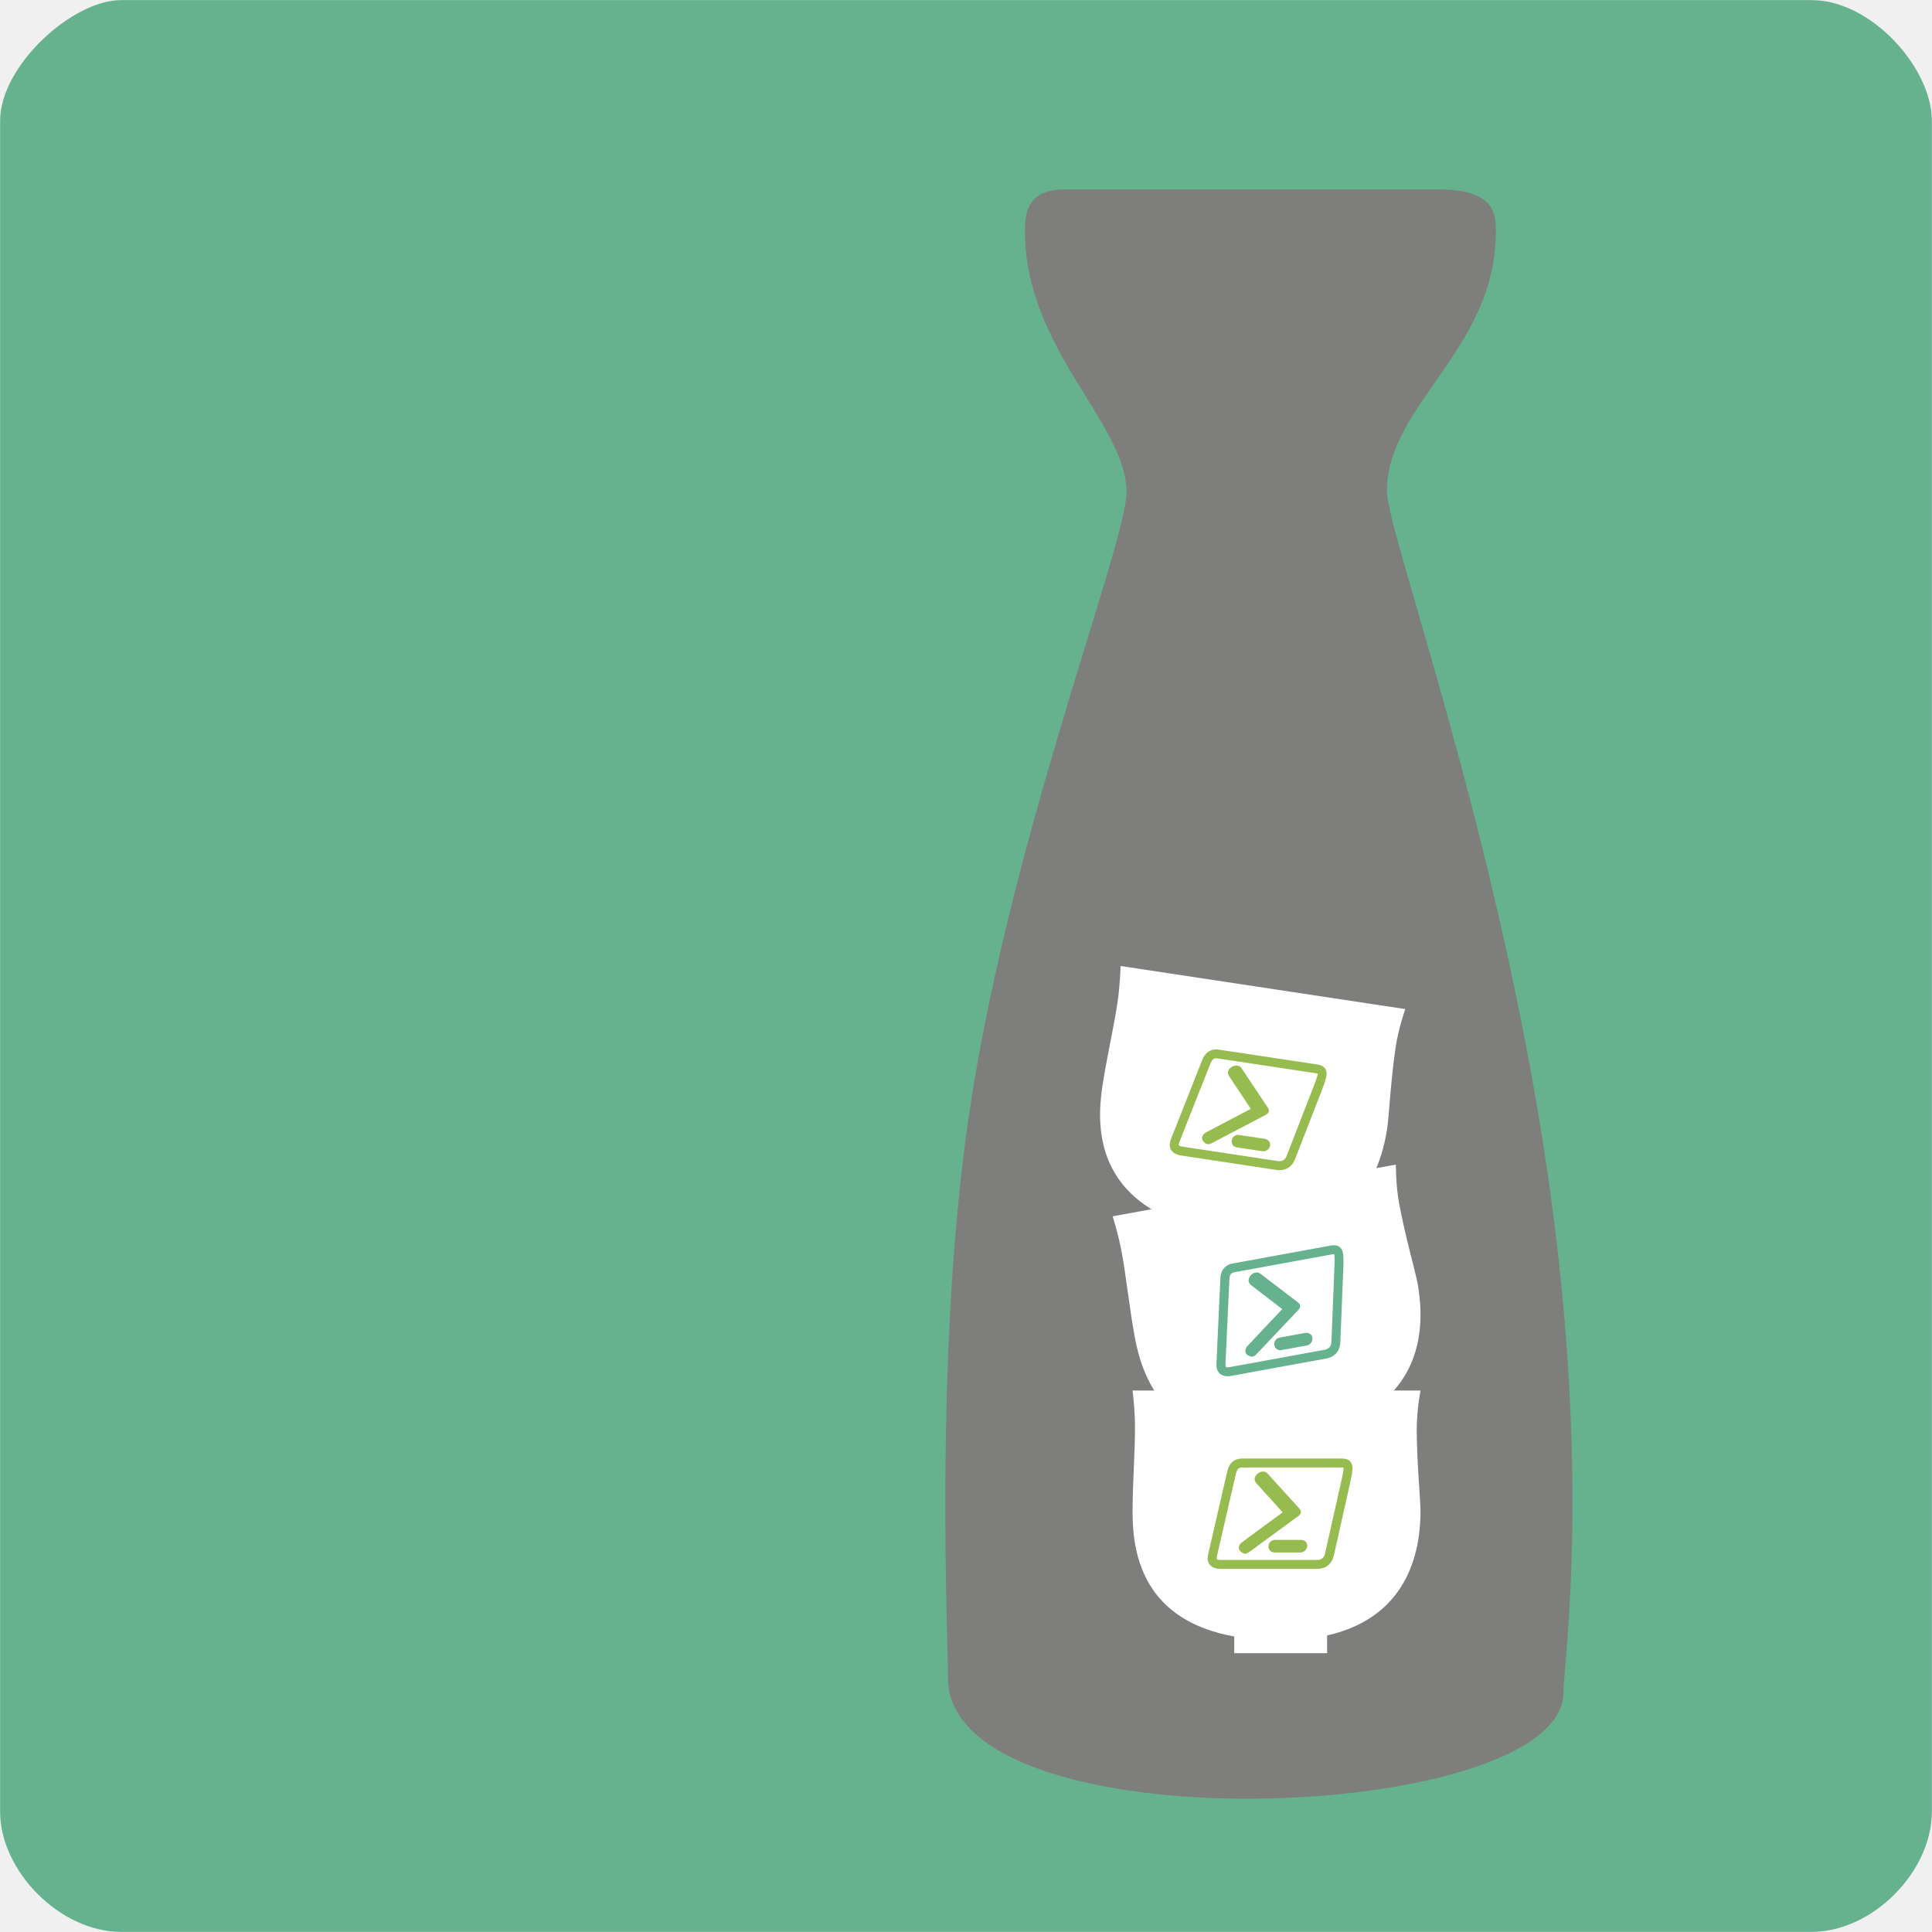
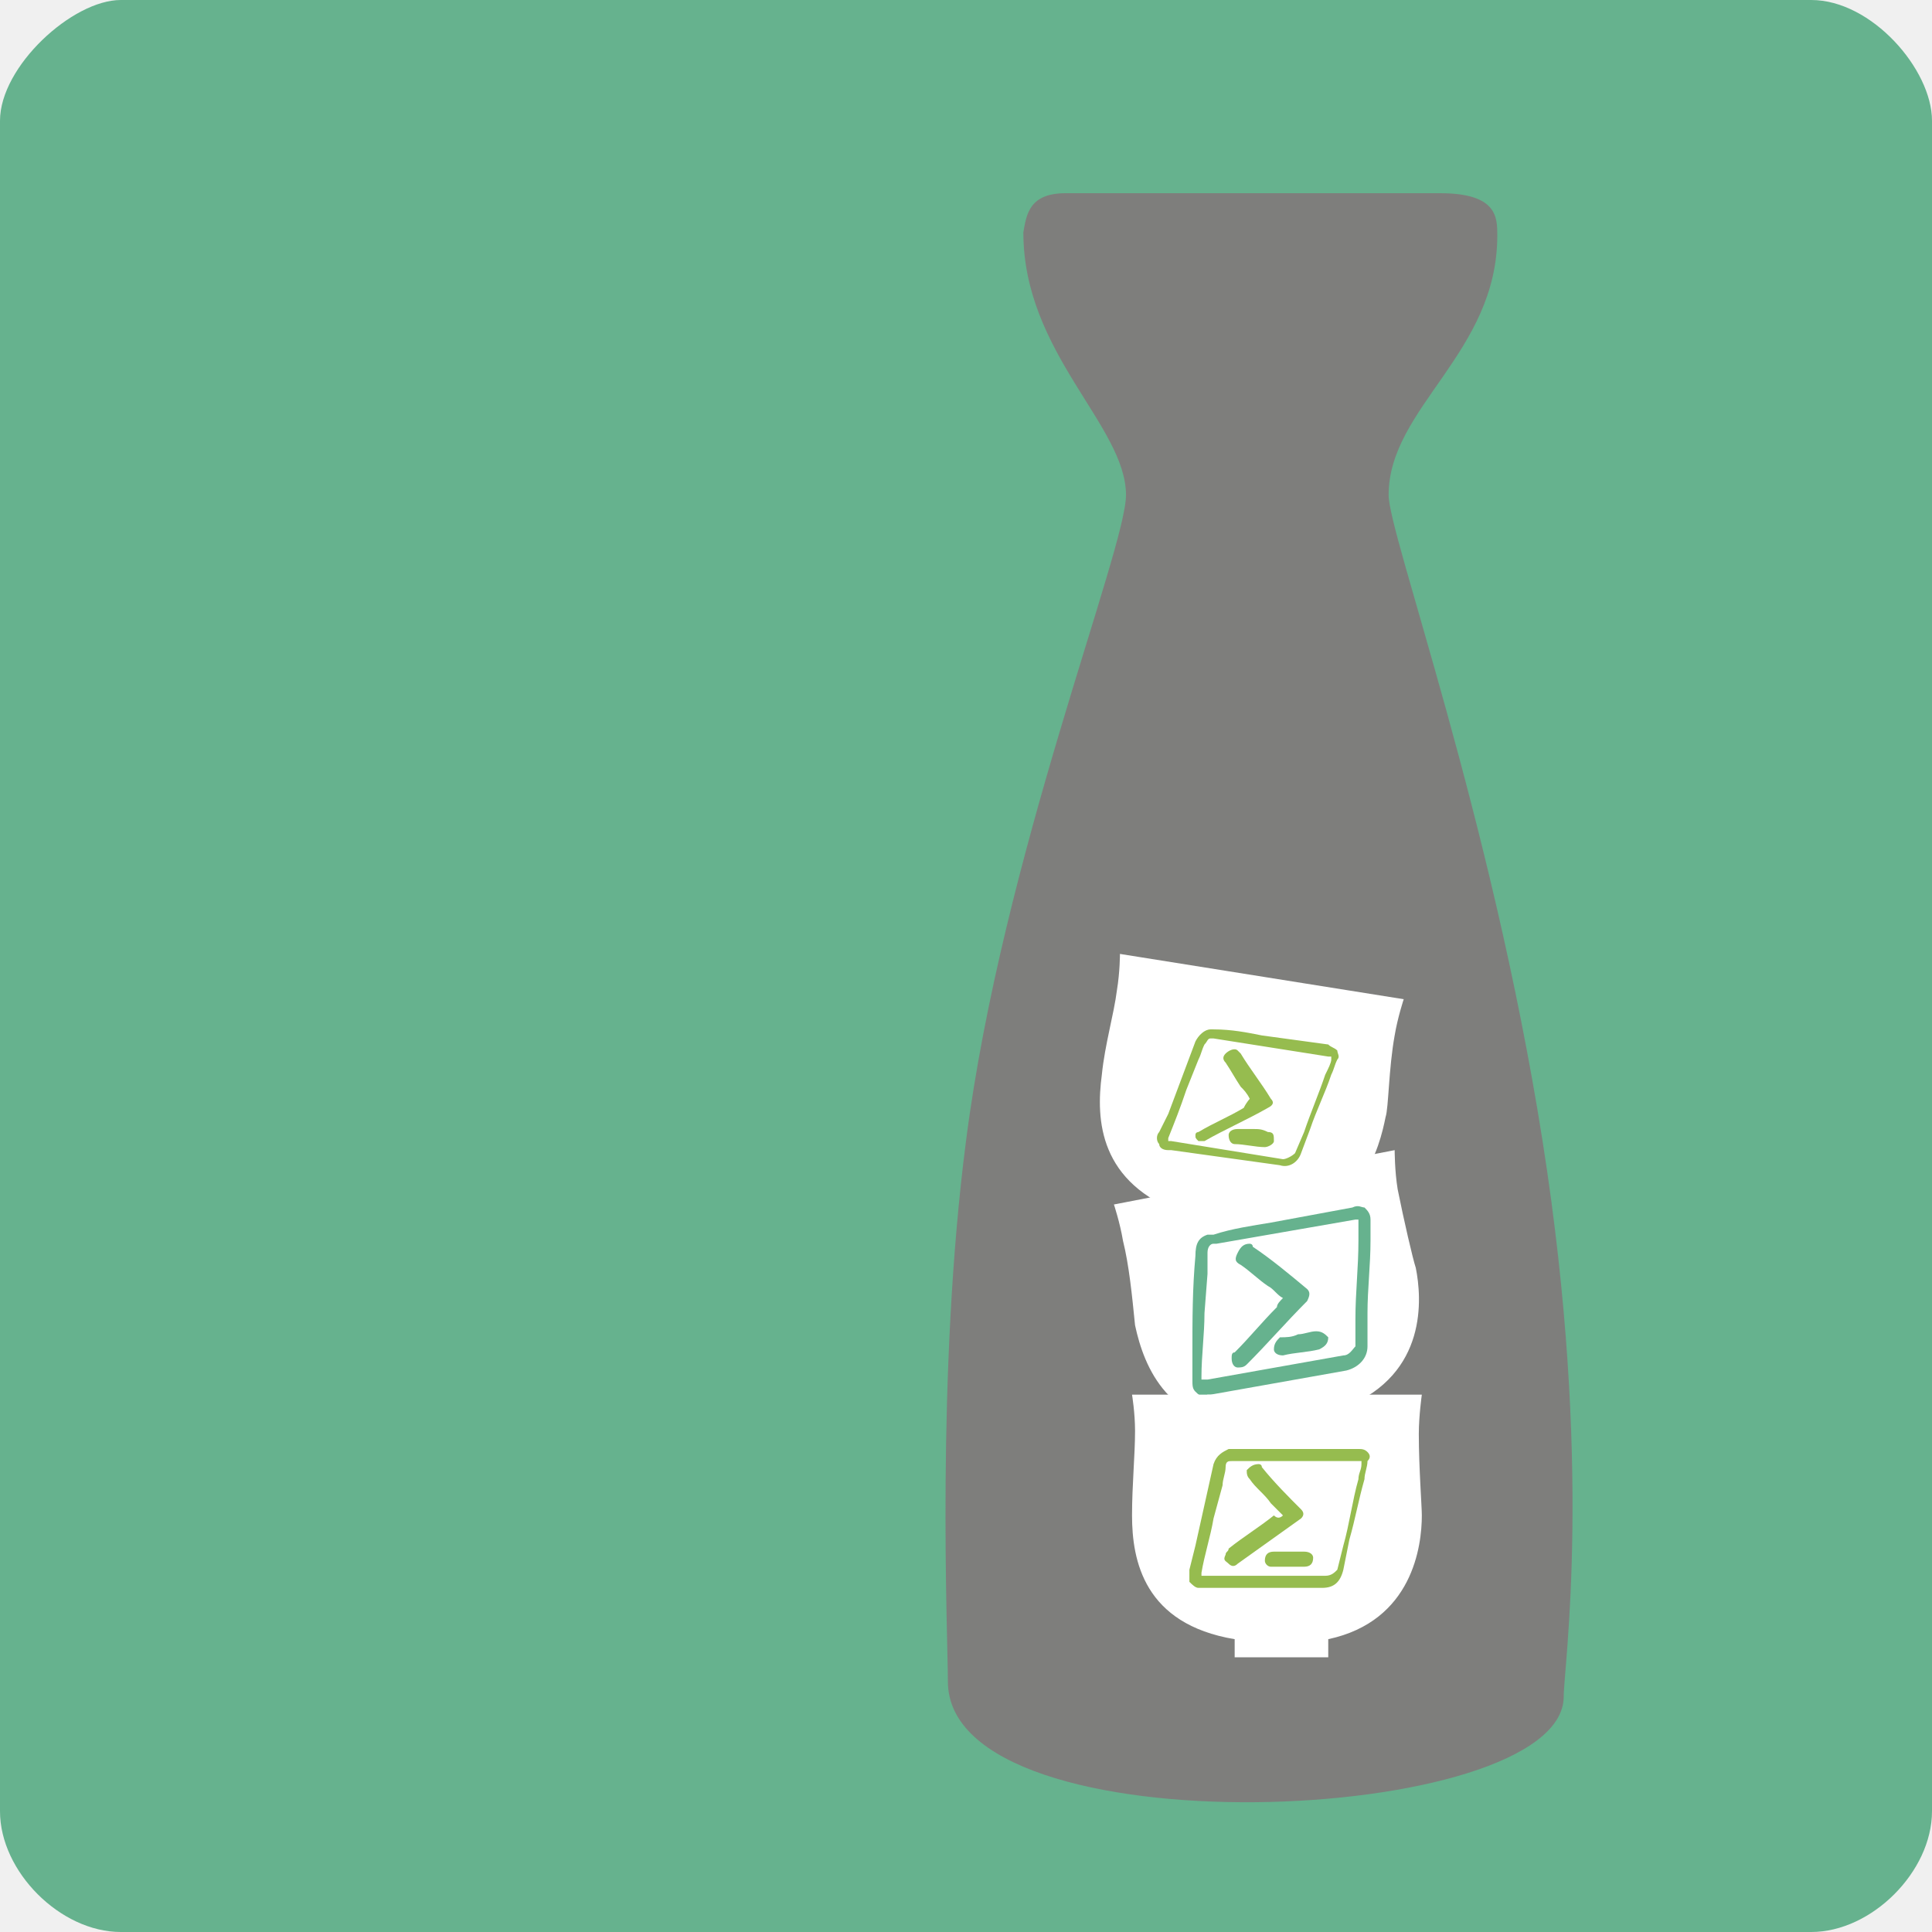
<svg xmlns="http://www.w3.org/2000/svg" version="1.1" x="0px" y="0px" viewBox="0 0 64 64" style="enable-background:new 0 0 64 64;" xml:space="preserve">
-   <g id="Single_Charcoal_16x16">
- </g>
-   <g id="Single_Charcoal_32x32">
- </g>
-   <g id="Single_Charcoal_64x64">
- </g>
-   <g id="Single_Charcoal_128x128">
- </g>
-   <g id="Single_Charcoal_256x256">
- </g>
+   <style type="text/css">
+ 	.st0{fill:#96BC4F;}
+ 	.st1{fill:#FFFFFF;}
+ 	.st2{fill:#66B28E;}
+ 	.st3{fill:#7E7E7C;}
+ </style>
  <g id="Single_Olive_16x16">
</g>
  <g id="Single_Olive_32x32">
</g>
  <g id="Single_Olive_64x64">
</g>
-   <g id="Single_Olive_128x128">
- </g>
  <g id="Single_Olive_256x256">
</g>
  <g id="Single_Teal_256x256">
+ </g>
+   <g id="Single_Charcoal_256x256">
</g>
  <g id="Single_Teal_16x16">
</g>
  <g id="Single_Teal_32x32">
</g>
  <g id="Single_Teal_64x64">
</g>
-   <g id="Single_Teal_16x16_1_">
+   <g id="Single_Charcoal_32x32">
+ </g>
+   <g id="Single_Charcoal_16x16">
+ </g>
+   <g id="Single_Charcoal_64x64">
+ </g>
+   <g id="Single_Charcoal_128x128">
</g>
  <g id="Full_Olive_16x16">
</g>
  <g id="Full_Olive_32x32">
</g>
  <g id="Full_Olive_64x64">
</g>
-   <g id="Full_Olive_128x128">
+   <g id="Full_Olive_256x256">
</g>
-   <g id="Full_Olive_256x256">
+   <g id="Full_Teal_256x256">
</g>
  <g id="Full_Teal_16x16">
</g>
  <g id="Full_Teal_32x32">
</g>
  <g id="Full_Teal_64x64">
-     <path style="fill:#66B28E;" d="M60.011,63.996H4.004c-2,0-4-2-4-3.985V4.004c0-1.834,2.4-4,4-4h56.007c1.984,0,3.985,2.252,3.985,4   v56.007C63.996,61.996,62.037,63.996,60.011,63.996z" />
-     <path style="fill:#7E7E7C;" d="M35.292,6.273c1.198,0,10.357,0,12.35,0c1.884,0,1.911,0.828,1.911,1.389   c0,3.926-3.61,5.734-3.61,8.609c0,1.307,3.406,10.559,5.137,21.374c1.732,10.815,0.711,17.442,0.711,18.422   c0,4.345-20.388,5.195-20.388-0.49c0-1.503-0.425-10.194,0.588-17.872c1.236-9.37,5.326-19.636,5.326-21.401   c0-2.287-3.365-4.738-3.365-8.658C33.952,6.959,34.094,6.273,35.292,6.273z" />
+     <path class="st2" d="M60,64H4c-2,0-4-2-4-4V4c0-1.8,2.4-4,4-4h56c2,0,4,2.3,4,4v56C64,62,62,64,60,64z" />
+     <path class="st3" d="M35.3,6.4c1.2,0,10.4,0,12.4,0c1.9,0,1.9,0.8,1.9,1.4c0,3.9-3.6,5.7-3.6,8.6c0,1.3,3.4,10.6,5.1,21.4   c1.7,10.8,0.7,17.4,0.7,18.4c0,4.3-20.4,5.2-20.4-0.5c0-1.5-0.4-10.2,0.6-17.9c1.2-9.4,5.3-19.6,5.3-21.4c0-2.3-3.4-4.7-3.4-8.7   C34,7.1,34.1,6.4,35.3,6.4z" />
    <g>
-       <path style="fill:#FFFFFF;" d="M37.121,32c0,0-0.013,0.617-0.106,1.234c-0.125,0.829-0.355,1.812-0.5,2.771    c-0.22,1.452-0.112,3.591,2.717,4.554l-0.083,0.547l3.042,0.46l0.088-0.58c2.913-0.207,3.515-2.556,3.676-3.621    c0.051-0.337,0.122-1.647,0.28-2.689c0.095-0.629,0.316-1.249,0.316-1.249L37.121,32z" />
+       <path class="st1" d="M37.1,31.6c0,0,0,0.6-0.1,1.2c-0.1,0.8-0.4,1.8-0.5,2.8c-0.2,1.5-0.1,3.6,2.7,4.6l-0.1,0.5l3,0.5l0.1-0.6    c2.9-0.2,3.5-2.6,3.7-3.6c0.1-0.3,0.1-1.6,0.3-2.7c0.1-0.6,0.3-1.2,0.3-1.2L37.1,31.6z" />
      <g>
-         <path style="fill:#96BC4F;" d="M43.899,35.402c-0.05-0.074-0.135-0.12-0.252-0.138l-1.913-0.289     c-0.454-0.069-0.908-0.138-1.362-0.205c-0.038-0.006-0.082-0.011-0.127-0.007c-0.193,0.018-0.334,0.136-0.419,0.35     c-0.274,0.69-0.547,1.381-0.82,2.072l-0.219,0.555c-0.049,0.124-0.052,0.233-0.009,0.323c0.043,0.09,0.128,0.156,0.253,0.195     c0.025,0.008,0.05,0.012,0.085,0.018c0.006,0.001,0.013,0.002,0.02,0.003l3.146,0.476c0.288,0.044,0.514-0.088,0.62-0.361     l0.286-0.735c0.2-0.513,0.399-1.025,0.598-1.538c0.053-0.138,0.113-0.294,0.15-0.452C43.959,35.562,43.947,35.473,43.899,35.402z      M42.324,38.461l-3.174-0.48c-0.063-0.012-0.093-0.029-0.1-0.042c-0.007-0.012-0.006-0.045,0.017-0.103     c0.178-0.452,0.357-0.905,0.536-1.357l0.328-0.829c0.056-0.142,0.112-0.285,0.17-0.426c0.048-0.116,0.096-0.162,0.177-0.166     c0.019-0.001,0.041,0.002,0.058,0.004l1.628,0.245l1.628,0.246c0.045,0.007,0.058,0.016,0.059,0.015     c0.001,0.003,0.002,0.016-0.006,0.048c-0.034,0.128-0.084,0.256-0.138,0.397c-0.216,0.556-0.432,1.113-0.649,1.669l-0.237,0.61     C42.568,38.426,42.468,38.483,42.324,38.461z" />
-         <path style="fill:#96BC4F;" d="M41.434,36.732c-0.086-0.131-0.165-0.251-0.245-0.371c-0.151-0.228-0.303-0.455-0.454-0.683     c-0.074-0.112-0.075-0.192-0.005-0.275c0.077-0.092,0.221-0.133,0.32-0.086c0.032,0.015,0.061,0.043,0.081,0.073     c0.29,0.432,0.578,0.865,0.866,1.299c0.066,0.099,0.044,0.183-0.062,0.239c-0.602,0.316-1.204,0.631-1.806,0.947     c-0.076,0.04-0.147,0.04-0.214-0.014c-0.07-0.055-0.116-0.128-0.085-0.217c0.016-0.046,0.056-0.096,0.099-0.119     c0.428-0.229,0.858-0.453,1.288-0.678C41.287,36.81,41.356,36.773,41.434,36.732z" />
-         <path style="fill:#96BC4F;" d="M41.47,37.66c0.138,0.021,0.276,0.041,0.414,0.063c0.131,0.02,0.207,0.111,0.19,0.222     c-0.019,0.12-0.135,0.209-0.256,0.191c-0.283-0.042-0.566-0.085-0.848-0.128c-0.115-0.018-0.184-0.112-0.168-0.225     c0.017-0.119,0.12-0.203,0.234-0.187C41.181,37.615,41.325,37.638,41.47,37.66z" />
+         <path class="st0" d="M44.3,34.8c-0.1-0.1-0.2-0.1-0.3-0.2l-2.2-0.3c-0.5-0.1-1-0.2-1.6-0.2c0,0-0.1,0-0.1,0     c-0.2,0-0.4,0.2-0.5,0.4c-0.3,0.8-0.6,1.6-0.9,2.4l-0.3,0.6c-0.1,0.1-0.1,0.3,0,0.4c0,0.1,0.1,0.2,0.3,0.2c0,0,0.1,0,0.1,0     c0,0,0,0,0,0l3.6,0.5c0.3,0.1,0.6-0.1,0.7-0.4l0.3-0.8c0.2-0.6,0.5-1.2,0.7-1.8c0.1-0.2,0.1-0.3,0.2-0.5     C44.4,35,44.3,34.9,44.3,34.8z M42.5,38.4l-3.7-0.6c-0.1,0-0.1,0-0.1,0c0,0,0-0.1,0-0.1c0.2-0.5,0.4-1,0.6-1.6l0.4-1     c0.1-0.2,0.1-0.3,0.2-0.5c0.1-0.1,0.1-0.2,0.2-0.2c0,0,0,0,0.1,0l1.9,0.3l1.9,0.3c0.1,0,0.1,0,0.1,0c0,0,0,0,0,0.1     c0,0.1-0.1,0.3-0.2,0.5c-0.2,0.6-0.5,1.3-0.7,1.9l-0.3,0.7C42.8,38.3,42.6,38.4,42.5,38.4z" />
+         <path class="st0" d="M41.4,36.4c-0.1-0.2-0.2-0.3-0.3-0.4c-0.2-0.3-0.3-0.5-0.5-0.8c-0.1-0.1-0.1-0.2,0-0.3     c0.1-0.1,0.3-0.2,0.4-0.1c0,0,0.1,0.1,0.1,0.1c0.3,0.5,0.7,1,1,1.5c0.1,0.1,0.1,0.2-0.1,0.3c-0.7,0.4-1.4,0.7-2.1,1.1     c-0.1,0-0.2,0-0.2,0c-0.1-0.1-0.1-0.1-0.1-0.2c0-0.1,0.1-0.1,0.1-0.1c0.5-0.3,1-0.5,1.5-0.8C41.3,36.5,41.4,36.4,41.4,36.4z" />
+         <path class="st0" d="M41.5,37.4c0.2,0,0.3,0,0.5,0.1c0.2,0,0.2,0.1,0.2,0.3c0,0.1-0.2,0.2-0.3,0.2c-0.3,0-0.7-0.1-1-0.1     c-0.1,0-0.2-0.1-0.2-0.3c0-0.1,0.1-0.2,0.3-0.2C41.2,37.4,41.3,37.4,41.5,37.4z" />
      </g>
    </g>
    <g>
-       <path style="fill:#FFFFFF;" d="M36.859,40.292c0,0,0.188,0.588,0.301,1.202c0.151,0.825,0.253,1.829,0.427,2.783    c0.264,1.445,1.061,3.433,4.048,3.424l0.099,0.544l3.026-0.553l-0.105-0.577c2.688-1.141,2.495-3.559,2.301-4.619    c-0.061-0.336-0.419-1.597-0.609-2.634c-0.114-0.626-0.107-1.284-0.107-1.284L36.859,40.292z" />
+       <path class="st1" d="M36.9,39.9c0,0,0.2,0.6,0.3,1.2c0.2,0.8,0.3,1.8,0.4,2.8c0.3,1.4,1.1,3.4,4,3.4l0.1,0.5l3-0.6l-0.1-0.6    c2.7-1.1,2.5-3.6,2.3-4.6c-0.1-0.3-0.4-1.6-0.6-2.6c-0.1-0.6-0.1-1.3-0.1-1.3L36.9,39.9z" />
      <g>
-         <path style="fill:#66B28E;" d="M44.374,41.308c-0.071-0.054-0.167-0.07-0.283-0.049l-1.904,0.348     c-0.452,0.083-0.904,0.165-1.355,0.248c-0.037,0.007-0.081,0.016-0.123,0.035c-0.177,0.08-0.272,0.237-0.283,0.467     c-0.035,0.742-0.069,1.484-0.103,2.226l-0.027,0.596c-0.006,0.133,0.026,0.237,0.096,0.308c0.07,0.071,0.172,0.106,0.303,0.103     c0.026-0.001,0.052-0.005,0.086-0.011c0.006-0.001,0.013-0.002,0.02-0.004l3.13-0.572c0.286-0.052,0.457-0.25,0.469-0.543     l0.032-0.788c0.022-0.55,0.045-1.099,0.066-1.649c0.006-0.147,0.012-0.314-0.005-0.476C44.483,41.44,44.443,41.36,44.374,41.308z      M43.879,44.713l-3.158,0.577c-0.064,0.01-0.098,0.003-0.108-0.007c-0.01-0.009-0.02-0.041-0.017-0.102     c0.022-0.486,0.044-0.972,0.067-1.458l0.041-0.891c0.007-0.153,0.013-0.306,0.022-0.458c0.007-0.126,0.038-0.184,0.113-0.215     c0.018-0.007,0.039-0.012,0.057-0.015l1.619-0.297l1.619-0.296c0.045-0.008,0.06-0.004,0.06-0.005     c0.001,0.003,0.007,0.015,0.01,0.047c0.009,0.132,0.004,0.269-0.002,0.42c-0.023,0.596-0.047,1.193-0.071,1.789l-0.026,0.654     C44.098,44.601,44.022,44.687,43.879,44.713z" />
-         <path style="fill:#66B28E;" d="M42.475,43.366c-0.124-0.096-0.238-0.184-0.352-0.272c-0.217-0.166-0.434-0.332-0.651-0.499     c-0.106-0.082-0.133-0.157-0.094-0.258c0.043-0.112,0.166-0.198,0.275-0.185c0.035,0.004,0.072,0.021,0.1,0.043     c0.415,0.315,0.828,0.631,1.241,0.947c0.094,0.072,0.101,0.159,0.019,0.246c-0.467,0.494-0.934,0.988-1.401,1.482     c-0.059,0.062-0.126,0.085-0.207,0.057c-0.084-0.03-0.151-0.083-0.151-0.177c0-0.049,0.022-0.109,0.055-0.145     c0.33-0.356,0.665-0.707,0.998-1.06C42.361,43.488,42.414,43.431,42.475,43.366z" />
-         <path style="fill:#66B28E;" d="M42.81,44.233c0.137-0.025,0.275-0.051,0.412-0.075c0.13-0.023,0.232,0.038,0.251,0.148     c0.021,0.12-0.06,0.241-0.18,0.264c-0.281,0.052-0.562,0.104-0.844,0.154c-0.115,0.021-0.211-0.046-0.232-0.158     c-0.023-0.118,0.047-0.231,0.161-0.253C42.522,44.284,42.666,44.259,42.81,44.233z" />
+         <path class="st2" d="M45.2,40C45.1,40,45,39.9,44.8,40l-2.7,0.5c-0.6,0.1-1.3,0.2-1.9,0.4c-0.1,0-0.1,0-0.2,0     c-0.3,0.1-0.4,0.3-0.4,0.7c-0.1,1.1-0.1,2.1-0.1,3.2l0,0.9c0,0.2,0,0.3,0.1,0.4c0.1,0.1,0.2,0.2,0.4,0.1c0,0,0.1,0,0.1,0     c0,0,0,0,0,0l4.5-0.8c0.4-0.1,0.7-0.4,0.7-0.8l0-1.1c0-0.8,0.1-1.6,0.1-2.4c0-0.2,0-0.4,0-0.7C45.4,40.2,45.3,40.1,45.2,40z      M44.5,44.9L40,45.7c-0.1,0-0.1,0-0.2,0c0,0,0-0.1,0-0.1c0-0.7,0.1-1.4,0.1-2.1l0.1-1.3c0-0.2,0-0.4,0-0.7c0-0.2,0.1-0.3,0.2-0.3     c0,0,0.1,0,0.1,0l2.3-0.4l2.3-0.4c0.1,0,0.1,0,0.1,0c0,0,0,0,0,0.1c0,0.2,0,0.4,0,0.6c0,0.9-0.1,1.7-0.1,2.6l0,0.9     C44.8,44.7,44.7,44.9,44.5,44.9z" />
+         <path class="st2" d="M42.5,43c-0.2-0.1-0.3-0.3-0.5-0.4c-0.3-0.2-0.6-0.5-0.9-0.7c-0.2-0.1-0.2-0.2-0.1-0.4     c0.1-0.2,0.2-0.3,0.4-0.3c0,0,0.1,0,0.1,0.1c0.6,0.4,1.2,0.9,1.8,1.4c0.1,0.1,0.1,0.2,0,0.4c-0.7,0.7-1.3,1.4-2,2.1     c-0.1,0.1-0.2,0.1-0.3,0.1c-0.1,0-0.2-0.1-0.2-0.3c0-0.1,0-0.2,0.1-0.2c0.5-0.5,0.9-1,1.4-1.5C42.3,43.2,42.4,43.1,42.5,43z" />
+         <path class="st2" d="M43,44.2c0.2,0,0.4-0.1,0.6-0.1c0.2,0,0.3,0.1,0.4,0.2c0,0.2-0.1,0.3-0.3,0.4c-0.4,0.1-0.8,0.1-1.2,0.2     c-0.2,0-0.3-0.1-0.3-0.2c0-0.2,0.1-0.3,0.2-0.4C42.6,44.3,42.8,44.3,43,44.2z" />
      </g>
    </g>
    <g>
-       <path style="fill:#FFFFFF;" d="M37.518,46.064c0,0,0.08,0.612,0.08,1.236c0,0.838-0.08,1.845-0.08,2.814    c0,1.469,0.427,3.568,3.367,4.096v0.553h3.077v-0.587c2.849-0.64,3.094-3.053,3.094-4.13c0-0.341-0.125-1.646-0.125-2.701    c0-0.636,0.125-1.282,0.125-1.282H37.518z" />
+       <path class="st1" d="M37.5,46.2c0,0,0.1,0.6,0.1,1.2c0,0.8-0.1,1.8-0.1,2.8c0,1.5,0.4,3.6,3.4,4.1v0.6H44v-0.6    c2.8-0.6,3.1-3.1,3.1-4.1c0-0.3-0.1-1.6-0.1-2.7c0-0.6,0.1-1.3,0.1-1.3H37.5z" />
      <g>
-         <path style="fill:#96BC4F;" d="M44.728,48.414c-0.061-0.066-0.151-0.099-0.27-0.099h-1.935c-0.46,0-0.919,0-1.378,0.001     c-0.038,0-0.083,0.002-0.127,0.012c-0.188,0.047-0.31,0.185-0.362,0.409c-0.168,0.723-0.335,1.447-0.501,2.171l-0.134,0.582     c-0.03,0.13-0.017,0.238,0.039,0.321c0.056,0.082,0.15,0.135,0.28,0.155c0.026,0.004,0.052,0.005,0.087,0.005     c0.006,0,0.013,0,0.02,0h3.181c0.291,0,0.495-0.164,0.559-0.45l0.173-0.77c0.121-0.537,0.242-1.073,0.361-1.61     c0.032-0.144,0.068-0.307,0.081-0.469C44.811,48.564,44.786,48.477,44.728,48.414z M43.629,51.675h-3.211     c-0.064-0.002-0.096-0.015-0.105-0.026c-0.008-0.011-0.012-0.044,0.001-0.104c0.109-0.474,0.218-0.948,0.327-1.422l0.2-0.869     c0.034-0.149,0.068-0.298,0.104-0.447c0.03-0.122,0.071-0.174,0.15-0.191c0.019-0.004,0.041-0.004,0.058-0.004l1.646-0.001h1.646     c0.045,0,0.06,0.007,0.06,0.006c0.001,0.003,0.005,0.016,0.001,0.048c-0.014,0.131-0.044,0.265-0.077,0.413     c-0.13,0.582-0.261,1.165-0.392,1.747l-0.143,0.638C43.864,51.604,43.774,51.675,43.629,51.675z" />
-         <path style="fill:#96BC4F;" d="M42.49,50.098c-0.105-0.117-0.201-0.224-0.298-0.331c-0.183-0.203-0.367-0.405-0.551-0.608     c-0.09-0.099-0.103-0.178-0.046-0.271c0.063-0.102,0.199-0.165,0.304-0.133c0.034,0.01,0.067,0.034,0.091,0.06     c0.351,0.384,0.701,0.769,1.051,1.155c0.08,0.088,0.071,0.175-0.025,0.245c-0.548,0.402-1.097,0.804-1.645,1.206     c-0.069,0.051-0.139,0.061-0.214,0.018c-0.077-0.044-0.133-0.109-0.117-0.201c0.009-0.048,0.042-0.103,0.081-0.132     c0.389-0.29,0.781-0.576,1.172-0.863C42.356,50.197,42.418,50.151,42.49,50.098z" />
-         <path style="fill:#96BC4F;" d="M42.664,51.01c0.14,0,0.279-0.001,0.419,0c0.132,0.001,0.221,0.079,0.221,0.191     c-0.001,0.122-0.103,0.227-0.224,0.227c-0.286,0.001-0.572,0.001-0.858,0c-0.116,0-0.199-0.083-0.2-0.197     c-0.001-0.121,0.088-0.219,0.203-0.22C42.371,51.009,42.517,51.01,42.664,51.01z" />
+         <path class="st0" d="M45.3,48.1C45.2,48,45.1,48,45,48h-2.4c-0.6,0-1.1,0-1.7,0c0,0-0.1,0-0.2,0c-0.2,0.1-0.4,0.2-0.5,0.5     c-0.2,0.9-0.4,1.8-0.6,2.7L39.4,52c0,0.2,0,0.3,0,0.4c0.1,0.1,0.2,0.2,0.3,0.2c0,0,0.1,0,0.1,0c0,0,0,0,0,0h4     c0.4,0,0.6-0.2,0.7-0.6l0.2-1c0.2-0.7,0.3-1.3,0.5-2c0-0.2,0.1-0.4,0.1-0.6C45.4,48.3,45.4,48.2,45.3,48.1z M43.9,52.2h-4     c-0.1,0-0.1,0-0.1,0c0,0,0-0.1,0-0.1c0.1-0.6,0.3-1.2,0.4-1.8l0.3-1.1c0-0.2,0.1-0.4,0.1-0.6c0-0.2,0.1-0.2,0.2-0.2     c0,0,0.1,0,0.1,0l2.1,0H45c0.1,0,0.1,0,0.1,0c0,0,0,0,0,0.1c0,0.2-0.1,0.3-0.1,0.5c-0.2,0.7-0.3,1.5-0.5,2.2l-0.2,0.8     C44.2,52.1,44.1,52.2,43.9,52.2z" />
+         <path class="st0" d="M42.5,50.2c-0.1-0.1-0.3-0.3-0.4-0.4c-0.2-0.3-0.5-0.5-0.7-0.8c-0.1-0.1-0.1-0.2-0.1-0.3     c0.1-0.1,0.2-0.2,0.4-0.2c0,0,0.1,0,0.1,0.1c0.4,0.5,0.9,1,1.3,1.4c0.1,0.1,0.1,0.2,0,0.3c-0.7,0.5-1.4,1-2.1,1.5     c-0.1,0.1-0.2,0.1-0.3,0c-0.1-0.1-0.2-0.1-0.1-0.3c0-0.1,0.1-0.1,0.1-0.2c0.5-0.4,1-0.7,1.5-1.1C42.3,50.3,42.4,50.3,42.5,50.2z" />
+         <path class="st0" d="M42.7,51.4c0.2,0,0.3,0,0.5,0c0.2,0,0.3,0.1,0.3,0.2c0,0.2-0.1,0.3-0.3,0.3c-0.4,0-0.7,0-1.1,0     c-0.1,0-0.2-0.1-0.2-0.2c0-0.2,0.1-0.3,0.3-0.3C42.4,51.4,42.5,51.4,42.7,51.4z" />
      </g>
    </g>
  </g>
-   <g id="Full_Teal_128x128">
- </g>
-   <g id="Full_Teal_256x256">
- </g>
</svg>
